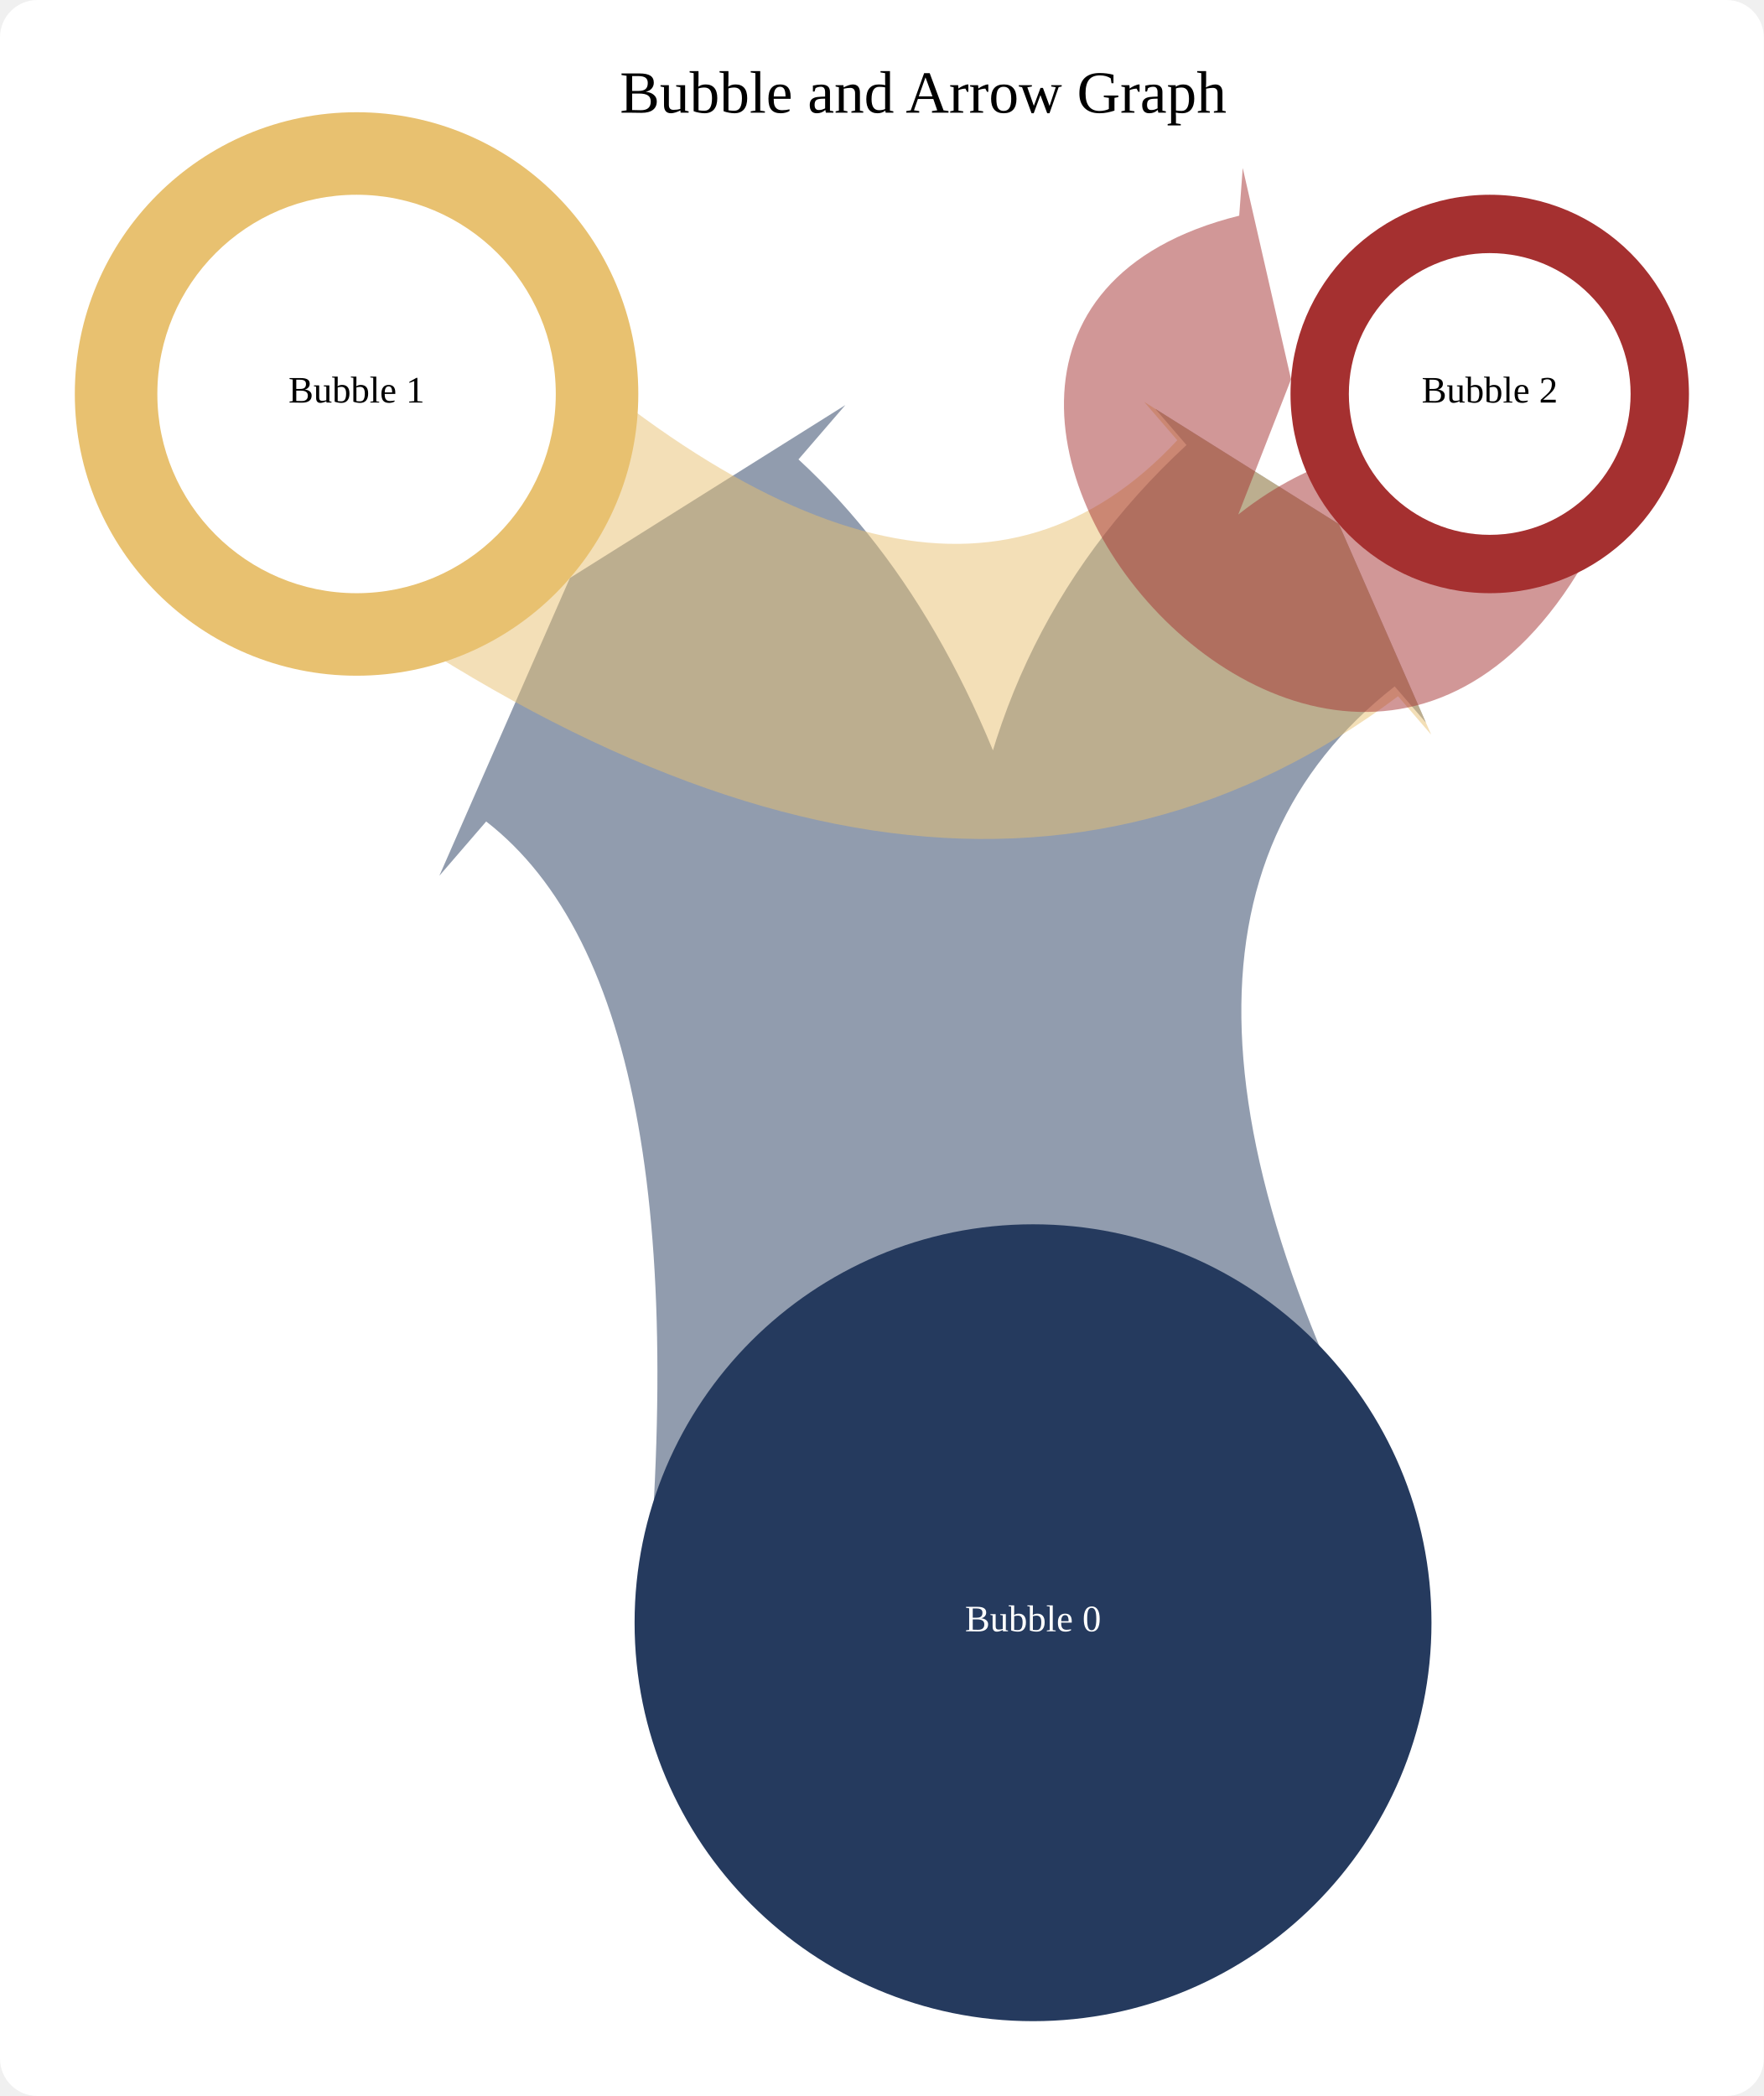
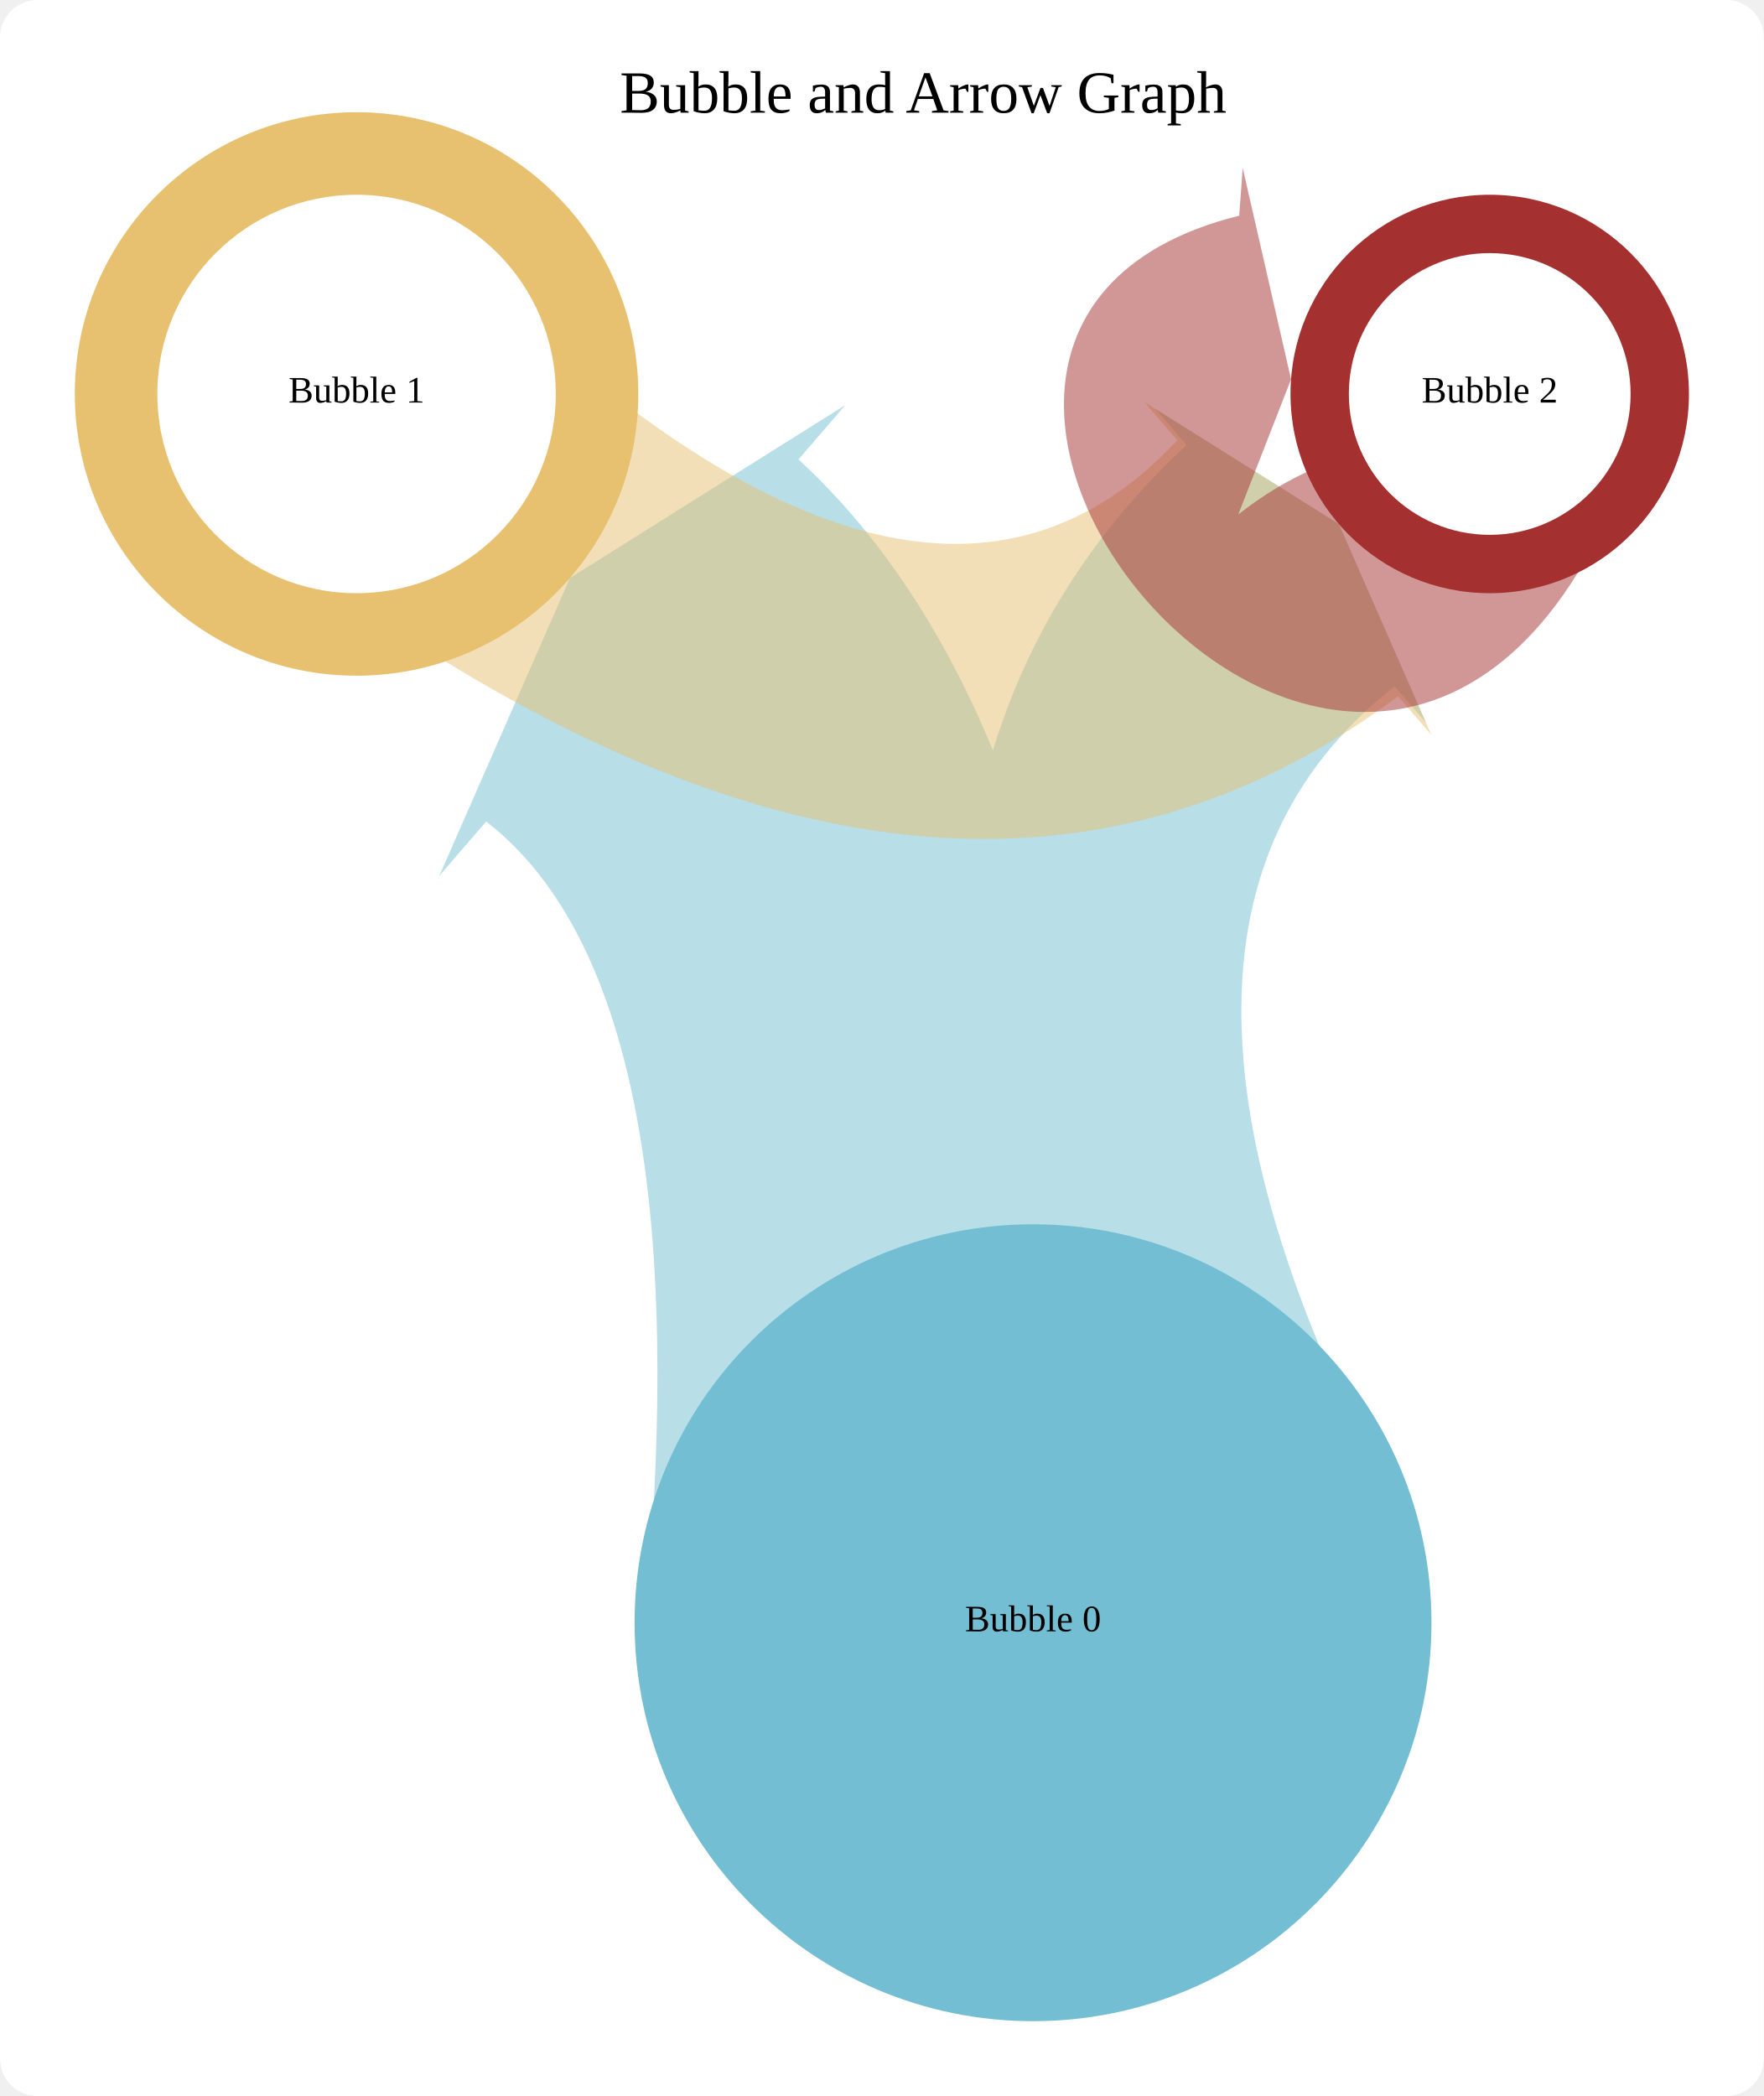
<svg xmlns="http://www.w3.org/2000/svg" width="471.466" height="560.274" viewBox="-46.762 -35.936 471.466 560.274">
  <rect x="-46.762" y="-35.936" width="471.466" height="560.274" rx="10" ry="10" fill="#ffffff" />
-   <path d="M 250.443,394.703 Q255.981,169.181 166.673,86.867 L179.194,72.349 L105.579,118.563 L70.678,198.167 L83.199,183.65Q144.019,230.819 124.021,413.473 z M 334.725,382.189 Q239.934,214.842 326.045,147.547 L334.392,157.226 L311.124,104.157 L262.048,73.347 L270.395,83.025Q160.066,185.158 250.443,394.703 z " fill="rgba(37, 58, 94, 0.5)" />
+   <path d="M 250.443,394.703 Q255.981,169.181 166.673,86.867 L179.194,72.349 L105.579,118.563 L70.678,198.167 L83.199,183.65Q144.019,230.819 124.021,413.473 z M 334.725,382.189 Q239.934,214.842 326.045,147.547 L334.392,157.226 L311.124,104.157 L262.048,73.347 L270.395,83.025Q160.066,185.158 250.443,394.703 z " fill="rgba(115, 190, 211, 0.5)" />
  <path d="M 19.037,103.594 Q200,245.187 326.95,150.18 L335.804,160.445 L311.124,104.157 L259.071,71.478 L267.925,81.744Q200,154.813 78.062,35.158 z " fill="rgba(232, 193, 112, 0.5)" />
  <path d="M 308.964,66.239 C349.272,98.885 321.942,67.197 278.21,106.687 L277.269,119.433 L298.342,65.455 L285.425,8.967 L284.484,21.713 C151.994,54.649 336.724,268.833 393.938,72.513 z " fill="rgba(165, 48, 48, 0.5)" />
-   <circle cx="229.373" cy="397.831" r="106.507" fill="#253a5e" />
+   <circle cx="229.373" cy="397.831" r="106.507" fill="#73bed3" />
  <circle cx="48.549" cy="69.376" r="75.312" fill="#e8c170" />
  <circle cx="48.549" cy="69.376" r="53.253" fill="#ffffff" />
  <circle cx="351.451" cy="69.376" r="53.253" fill="#a53030" />
  <circle cx="351.451" cy="69.376" r="37.656" fill="#ffffff" />
-   <text x="229.373" y="397.831" font-size="10" fill="white" text-anchor="middle" dominant-baseline="middle">Bubble 0</text>
+   <text x="229.373" y="397.831" font-size="10" fill="black" text-anchor="middle" dominant-baseline="middle">Bubble 0</text>
  <text x="48.549" y="69.376" font-size="10" fill="black" text-anchor="middle" dominant-baseline="middle">Bubble 1</text>
  <text x="351.451" y="69.376" font-size="10" fill="black" text-anchor="middle" dominant-baseline="middle">Bubble 2</text>
  <text x="200.0" y="-15.936" font-size="16" fill="#000000" text-anchor="middle" dominant-baseline="text-top">Bubble and Arrow Graph</text>
</svg>
